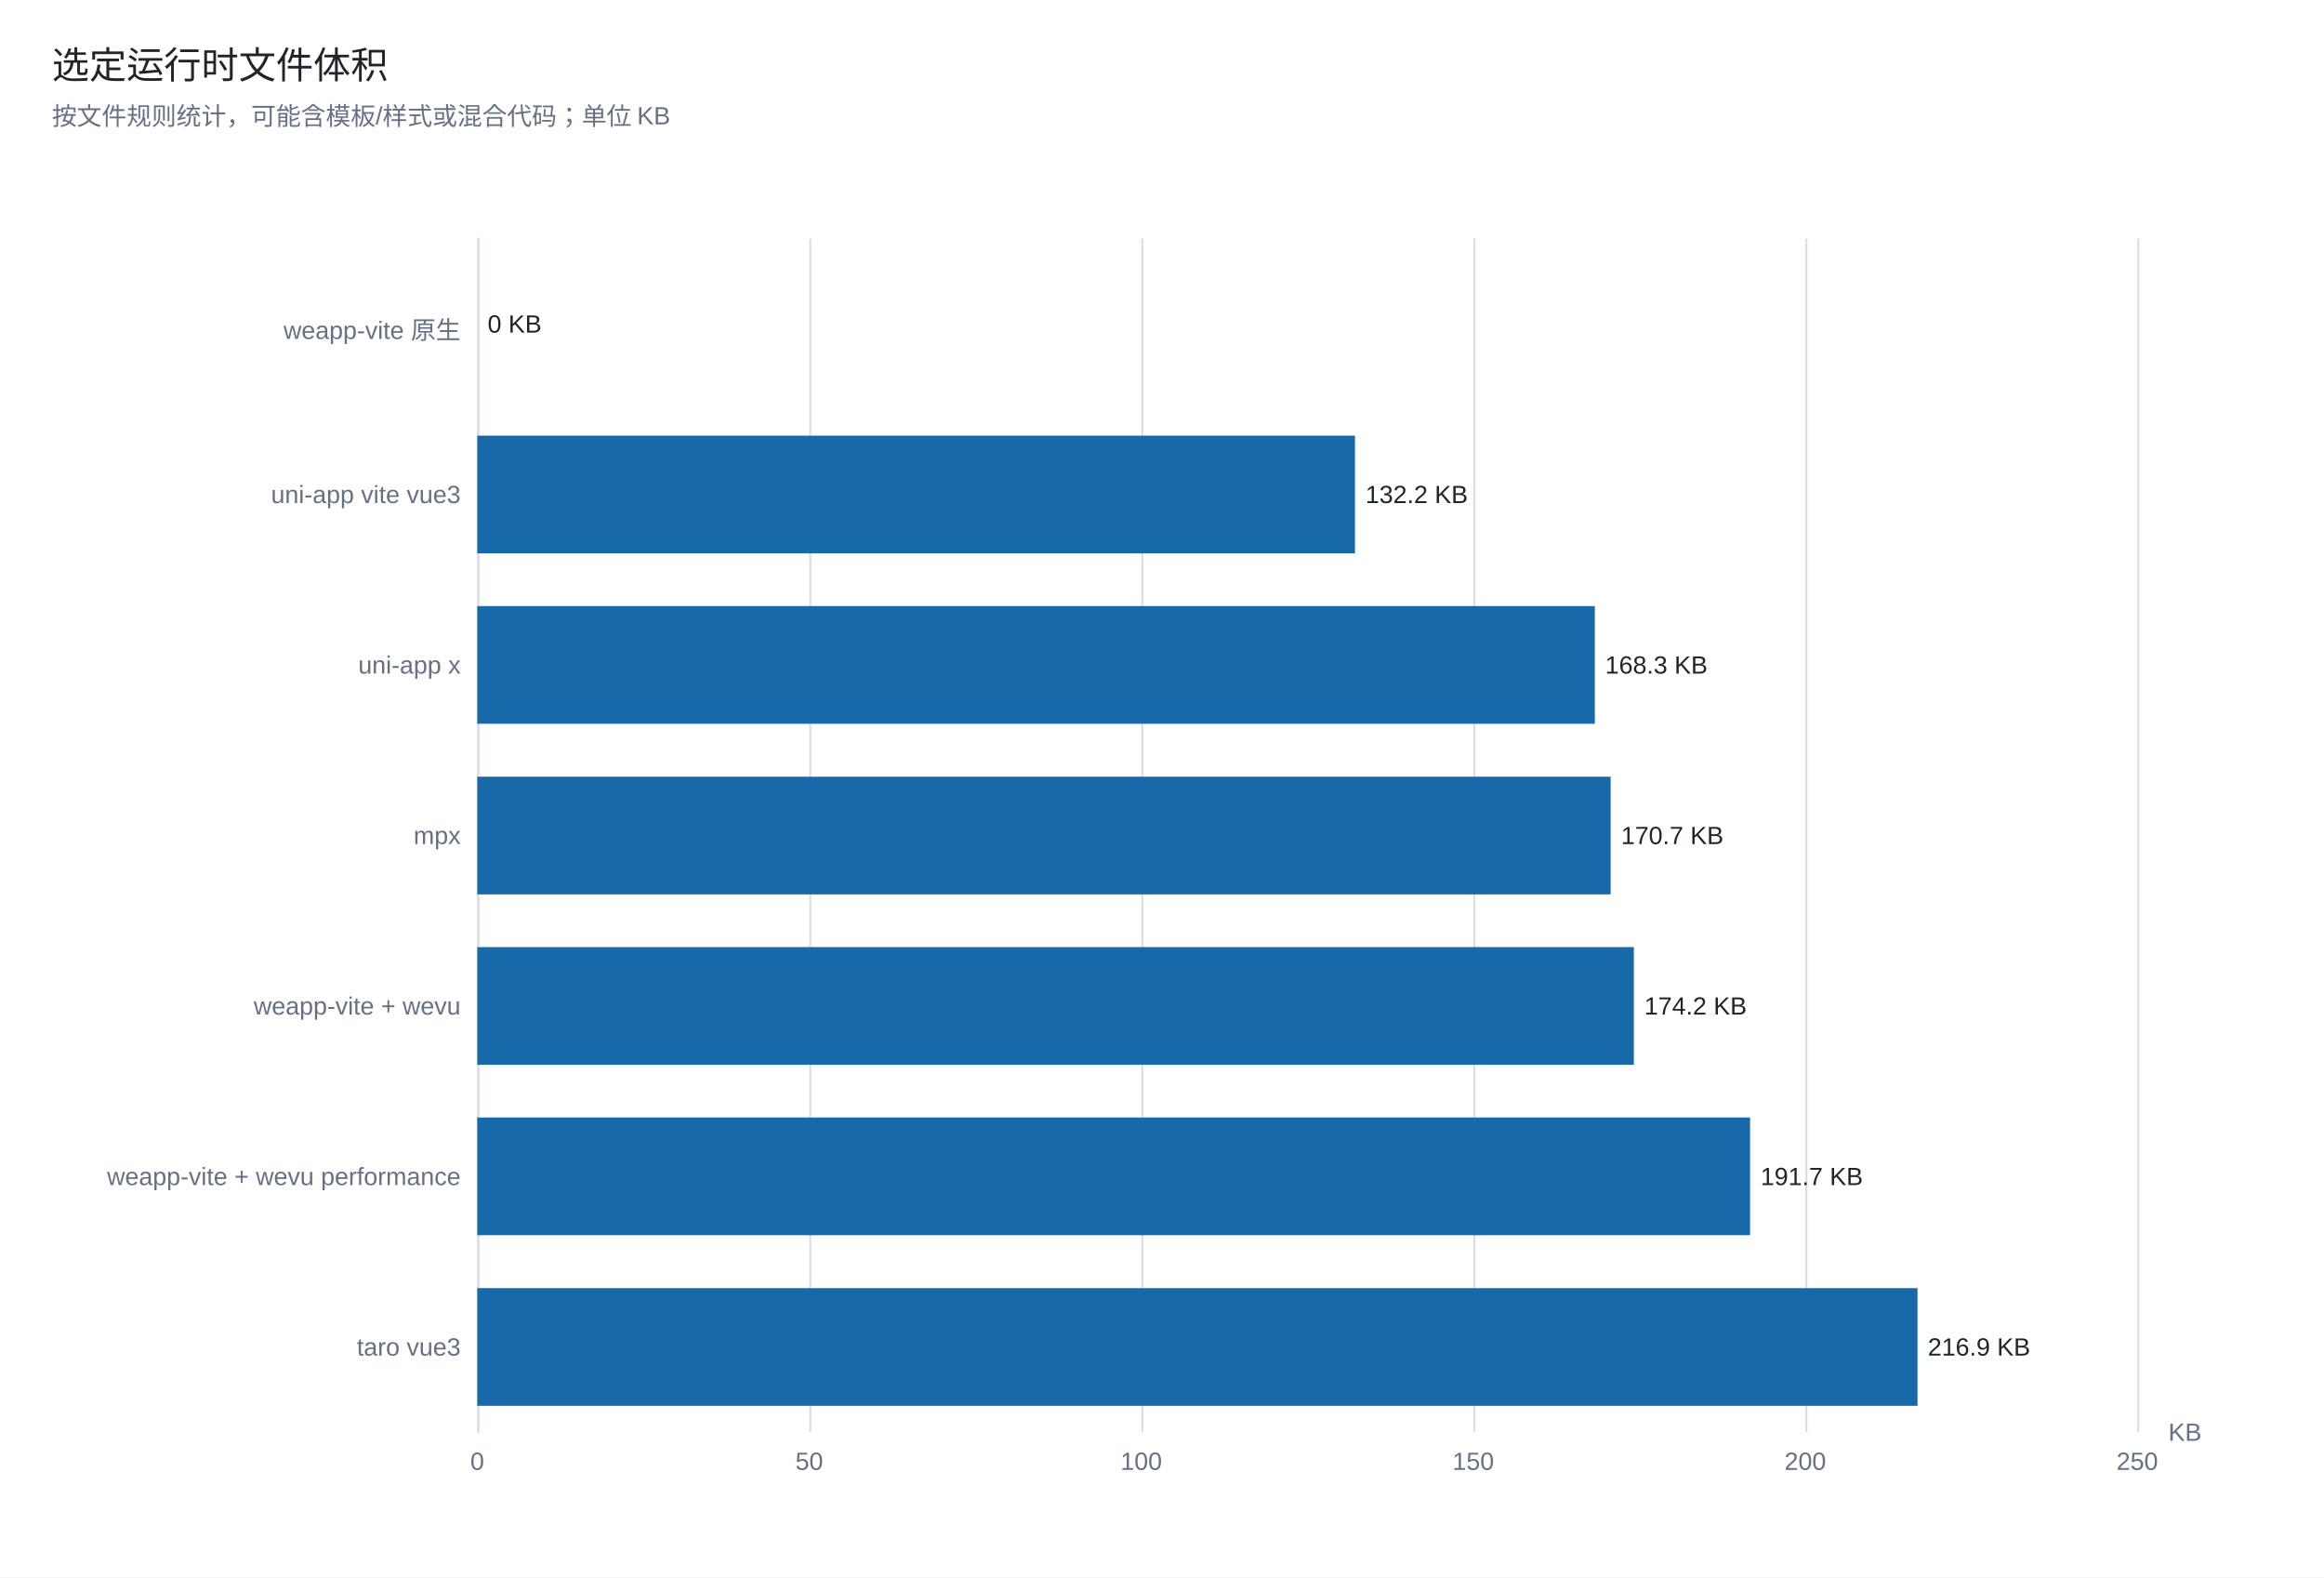
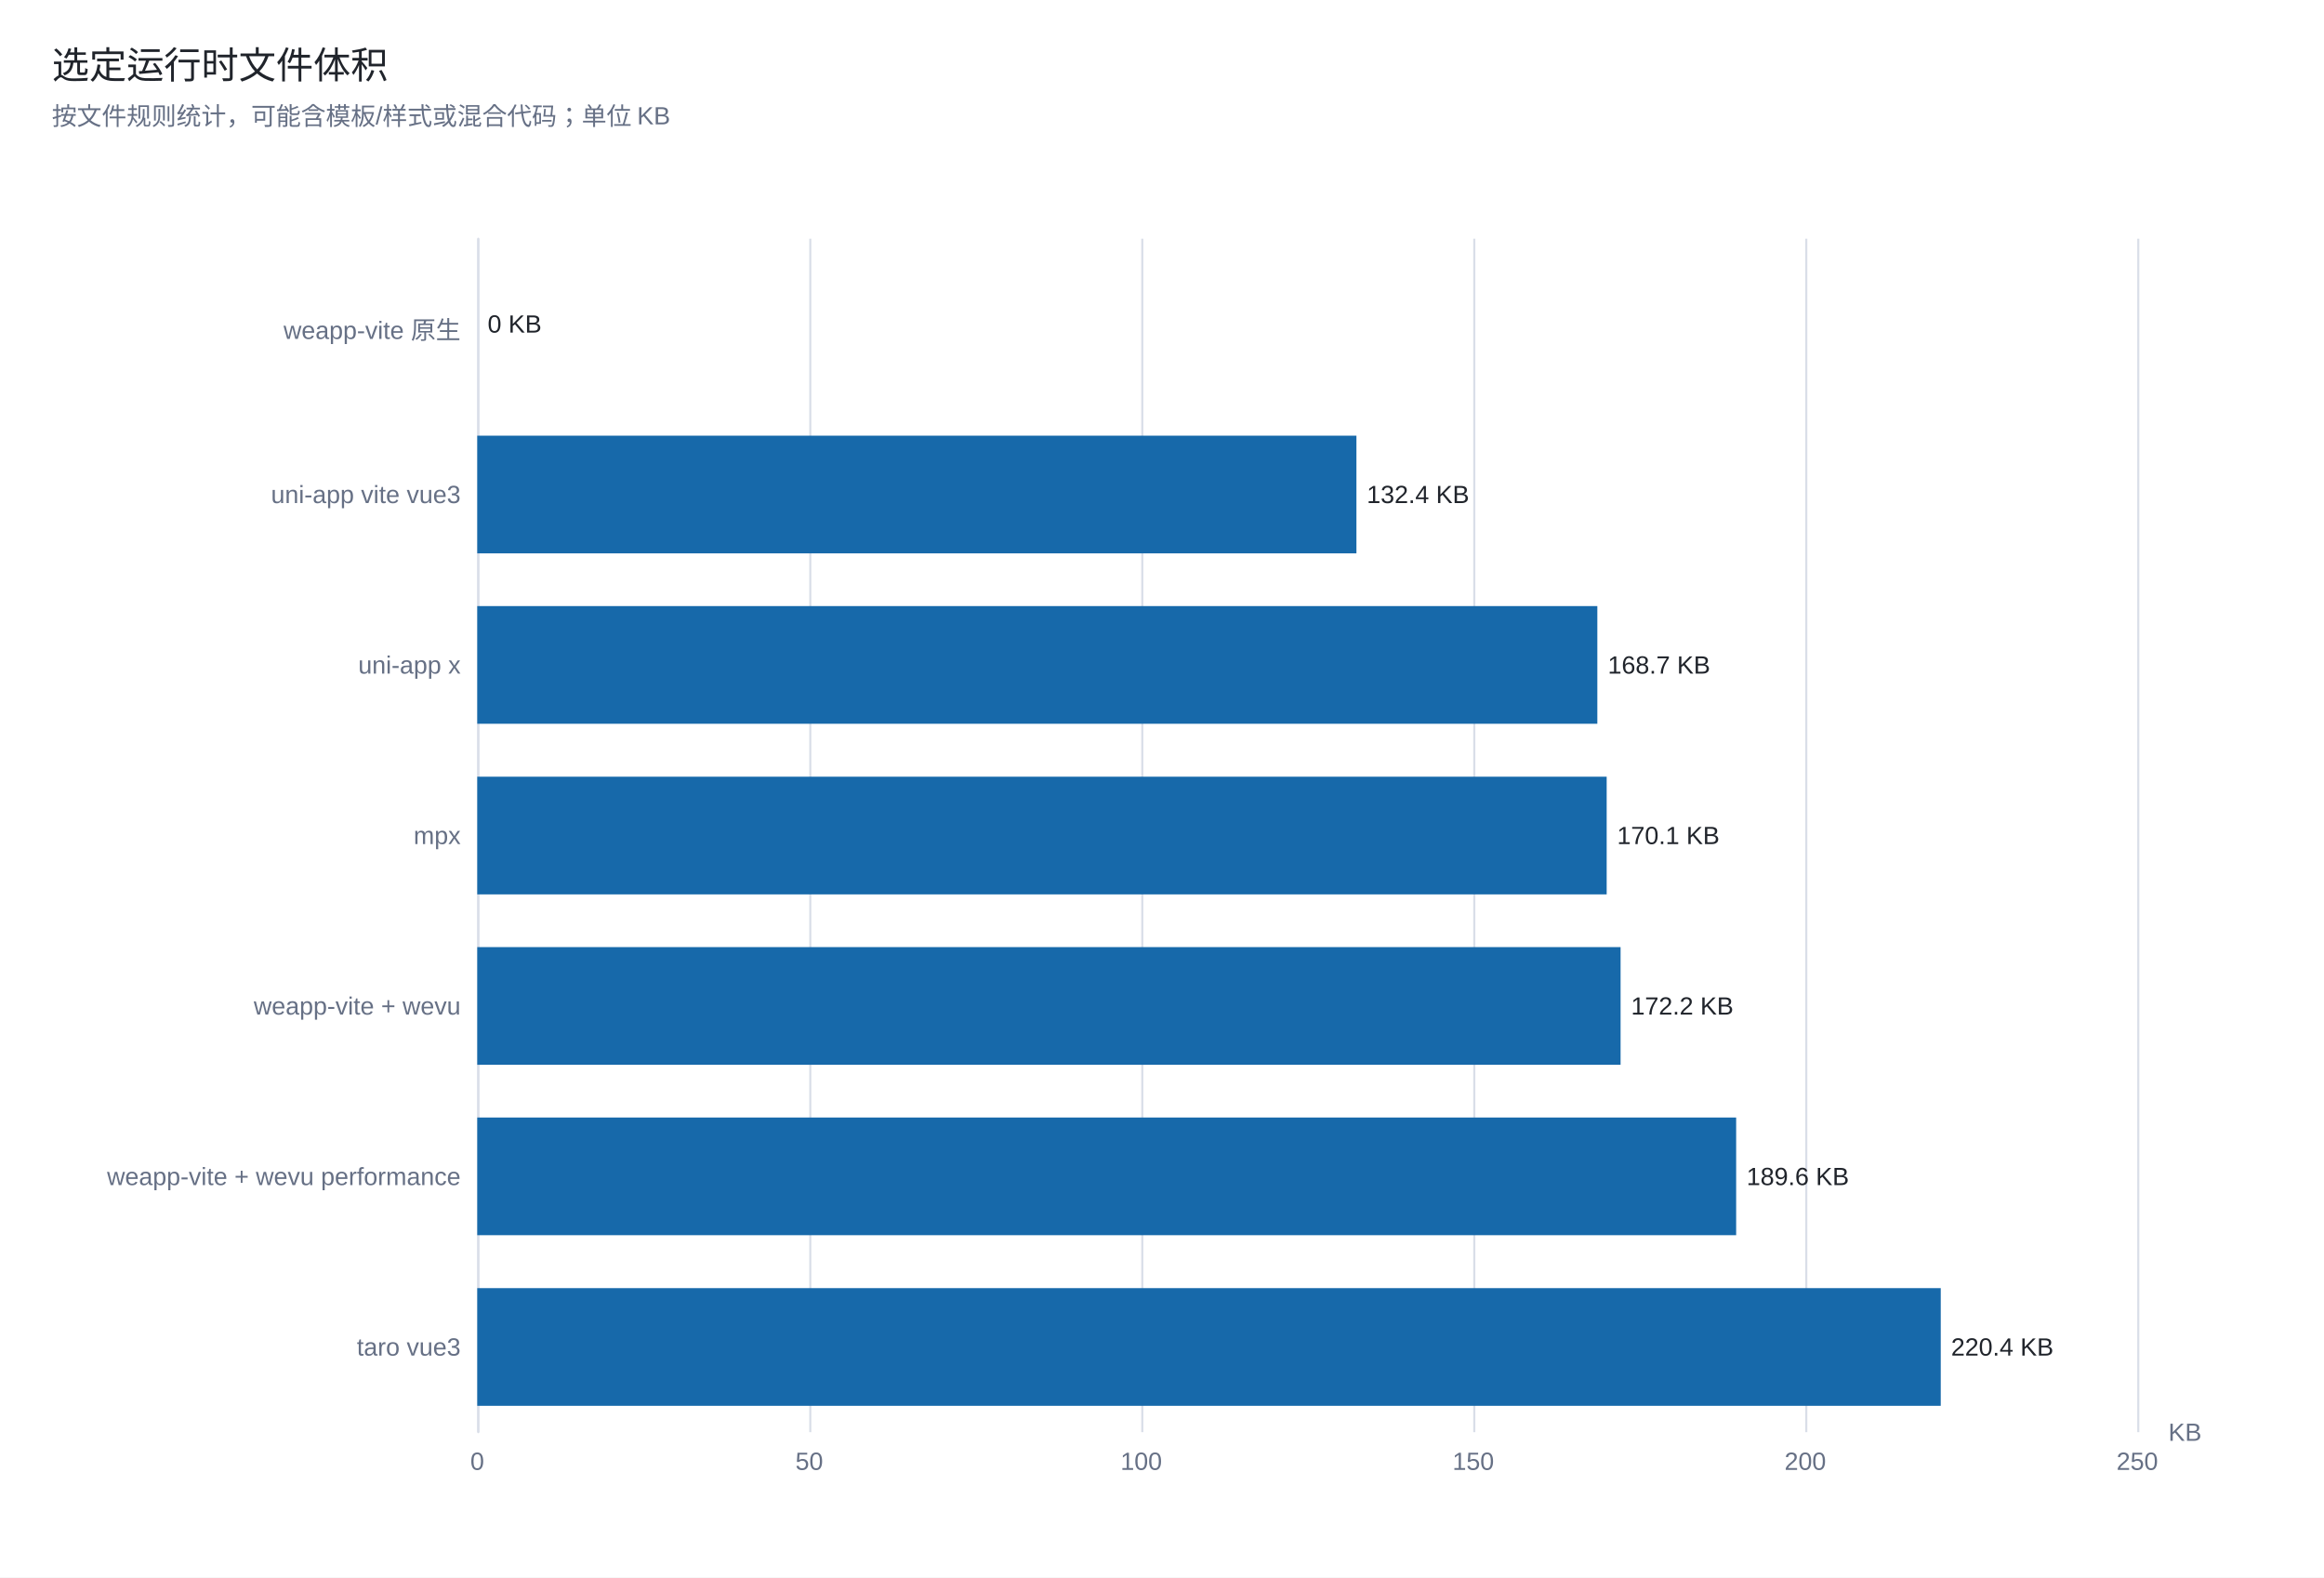
<svg xmlns="http://www.w3.org/2000/svg" role="img" aria-label="运行时包体积" width="1120" height="760" version="1.1" baseProfile="full" viewBox="0 0 1120 760">
  <rect width="1120" height="760" x="0" y="0" fill="#ffffff" />
  <path d="M230.5 115L230.5 690" fill="none" pointer-events="visible" stroke="#d9dee8" />
  <path d="M390.5 115L390.5 690" fill="none" pointer-events="visible" stroke="#d9dee8" />
  <path d="M550.5 115L550.5 690" fill="none" pointer-events="visible" stroke="#d9dee8" />
  <path d="M710.5 115L710.5 690" fill="none" pointer-events="visible" stroke="#d9dee8" />
  <path d="M870.5 115L870.5 690" fill="none" pointer-events="visible" stroke="#d9dee8" />
  <path d="M1030.5 115L1030.5 690" fill="none" pointer-events="visible" stroke="#d9dee8" />
  <path d="M230.5 115L230.5 690" fill="none" pointer-events="visible" stroke="#d9dee8" stroke-linecap="round" />
  <text dominant-baseline="central" text-anchor="start" style="font-family:Arial, sans-serif;font-size:12px;" transform="translate(1045 690)" fill="#667085">KB</text>
  <text dominant-baseline="central" text-anchor="end" style="font-family:Arial, sans-serif;font-size:12px;" xml:space="preserve" transform="translate(222 156.0714)" fill="#667085">weapp-vite 原生</text>
  <text dominant-baseline="central" text-anchor="end" style="font-family:Arial, sans-serif;font-size:12px;" xml:space="preserve" transform="translate(222 238.2143)" fill="#667085">uni-app vite vue3</text>
  <text dominant-baseline="central" text-anchor="end" style="font-family:Arial, sans-serif;font-size:12px;" xml:space="preserve" transform="translate(222 320.3571)" fill="#667085">uni-app x</text>
  <text dominant-baseline="central" text-anchor="end" style="font-family:Arial, sans-serif;font-size:12px;" transform="translate(222 402.5)" fill="#667085">mpx</text>
  <text dominant-baseline="central" text-anchor="end" style="font-family:Arial, sans-serif;font-size:12px;" xml:space="preserve" transform="translate(222 484.6429)" fill="#667085">weapp-vite + wevu</text>
  <text dominant-baseline="central" text-anchor="end" style="font-family:Arial, sans-serif;font-size:12px;" xml:space="preserve" transform="translate(222 566.7857)" fill="#667085">weapp-vite + wevu performance</text>
  <text dominant-baseline="central" text-anchor="end" style="font-family:Arial, sans-serif;font-size:12px;" xml:space="preserve" transform="translate(222 648.9286)" fill="#667085">taro vue3</text>
  <text dominant-baseline="central" text-anchor="middle" style="font-family:Arial, sans-serif;font-size:12px;" y="6" transform="translate(230 698)" fill="#667085">0</text>
  <text dominant-baseline="central" text-anchor="middle" style="font-family:Arial, sans-serif;font-size:12px;" y="6" transform="translate(390 698)" fill="#667085">50</text>
  <text dominant-baseline="central" text-anchor="middle" style="font-family:Arial, sans-serif;font-size:12px;" y="6" transform="translate(550 698)" fill="#667085">100</text>
  <text dominant-baseline="central" text-anchor="middle" style="font-family:Arial, sans-serif;font-size:12px;" y="6" transform="translate(710 698)" fill="#667085">150</text>
  <text dominant-baseline="central" text-anchor="middle" style="font-family:Arial, sans-serif;font-size:12px;" y="6" transform="translate(870 698)" fill="#667085">200</text>
  <text dominant-baseline="central" text-anchor="middle" style="font-family:Arial, sans-serif;font-size:12px;" y="6" transform="translate(1030 698)" fill="#667085">250</text>
  <path d="M230 127.7l0 0l0 56.7l0 0Z" fill="#1769aa" ecmeta_series_index="0" ecmeta_data_index="0" ecmeta_ssr_type="chart" />
-   <path d="M230 209.9l423 0l0 56.7l-423 0Z" fill="#1769aa" ecmeta_series_index="0" ecmeta_data_index="1" ecmeta_ssr_type="chart" />
-   <path d="M230 292l538.6 0l0 56.7l-538.6 0Z" fill="#1769aa" ecmeta_series_index="0" ecmeta_data_index="2" ecmeta_ssr_type="chart" />
-   <path d="M230 374.2l546.2 0l0 56.7l-546.2 0Z" fill="#1769aa" ecmeta_series_index="0" ecmeta_data_index="3" ecmeta_ssr_type="chart" />
-   <path d="M230 456.3l557.4 0l0 56.7l-557.4 0Z" fill="#1769aa" ecmeta_series_index="0" ecmeta_data_index="4" ecmeta_ssr_type="chart" />
-   <path d="M230 538.4l613.4 0l0 56.7l-613.4 0Z" fill="#1769aa" ecmeta_series_index="0" ecmeta_data_index="5" ecmeta_ssr_type="chart" />
-   <path d="M230 620.6l694.1 0l0 56.7l-694.1 0Z" fill="#1769aa" ecmeta_series_index="0" ecmeta_data_index="6" ecmeta_ssr_type="chart" />
+   <path d="M230 209.9l423.7 0l0 56.7l-423.7 0Z" fill="#1769aa" ecmeta_series_index="0" ecmeta_data_index="1" ecmeta_ssr_type="chart" />
+   <path d="M230 292l539.8 0l0 56.7l-539.8 0Z" fill="#1769aa" ecmeta_series_index="0" ecmeta_data_index="2" ecmeta_ssr_type="chart" />
+   <path d="M230 374.2l544.3 0l0 56.7l-544.3 0Z" fill="#1769aa" ecmeta_series_index="0" ecmeta_data_index="3" ecmeta_ssr_type="chart" />
+   <path d="M230 456.3l551 0l0 56.7l-551 0Z" fill="#1769aa" ecmeta_series_index="0" ecmeta_data_index="4" ecmeta_ssr_type="chart" />
+   <path d="M230 538.4l606.7 0l0 56.7l-606.7 0Z" fill="#1769aa" ecmeta_series_index="0" ecmeta_data_index="5" ecmeta_ssr_type="chart" />
+   <path d="M230 620.6l705.3 0l0 56.7l-705.3 0Z" fill="#1769aa" ecmeta_series_index="0" ecmeta_data_index="6" ecmeta_ssr_type="chart" />
  <text dominant-baseline="central" text-anchor="start" style="font-family:Arial, sans-serif;font-size:12px;" xml:space="preserve" transform="translate(235 156.0714)" fill="#20242b">0 KB</text>
-   <text dominant-baseline="central" text-anchor="start" style="font-family:Arial, sans-serif;font-size:12px;" xml:space="preserve" transform="translate(658.04 238.2143)" fill="#20242b">132.2 KB</text>
-   <text dominant-baseline="central" text-anchor="start" style="font-family:Arial, sans-serif;font-size:12px;" xml:space="preserve" transform="translate(773.56 320.3571)" fill="#20242b">168.3 KB</text>
-   <text dominant-baseline="central" text-anchor="start" style="font-family:Arial, sans-serif;font-size:12px;" xml:space="preserve" transform="translate(781.24 402.5)" fill="#20242b">170.7 KB</text>
-   <text dominant-baseline="central" text-anchor="start" style="font-family:Arial, sans-serif;font-size:12px;" xml:space="preserve" transform="translate(792.44 484.6429)" fill="#20242b">174.2 KB</text>
-   <text dominant-baseline="central" text-anchor="start" style="font-family:Arial, sans-serif;font-size:12px;" xml:space="preserve" transform="translate(848.44 566.7857)" fill="#20242b">191.7 KB</text>
-   <text dominant-baseline="central" text-anchor="start" style="font-family:Arial, sans-serif;font-size:12px;" xml:space="preserve" transform="translate(929.08 648.9286)" fill="#20242b">216.9 KB</text>
+   <text dominant-baseline="central" text-anchor="start" style="font-family:Arial, sans-serif;font-size:12px;" xml:space="preserve" transform="translate(658.68 238.2143)" fill="#20242b">132.4 KB</text>
+   <text dominant-baseline="central" text-anchor="start" style="font-family:Arial, sans-serif;font-size:12px;" xml:space="preserve" transform="translate(774.84 320.3571)" fill="#20242b">168.7 KB</text>
+   <text dominant-baseline="central" text-anchor="start" style="font-family:Arial, sans-serif;font-size:12px;" xml:space="preserve" transform="translate(779.32 402.5)" fill="#20242b">170.1 KB</text>
+   <text dominant-baseline="central" text-anchor="start" style="font-family:Arial, sans-serif;font-size:12px;" xml:space="preserve" transform="translate(786.04 484.6429)" fill="#20242b">172.2 KB</text>
+   <text dominant-baseline="central" text-anchor="start" style="font-family:Arial, sans-serif;font-size:12px;" xml:space="preserve" transform="translate(841.72 566.7857)" fill="#20242b">189.6 KB</text>
+   <text dominant-baseline="central" text-anchor="start" style="font-family:Arial, sans-serif;font-size:12px;" xml:space="preserve" transform="translate(940.28 648.9286)" fill="#20242b">220.4 KB</text>
  <path d="M-5 -5l308.8 0l0 50l-308.8 0Z" transform="translate(25 21)" fill="rgb(0,0,0)" fill-opacity="0" stroke="#3c3c41" stroke-width="0" />
  <text dominant-baseline="central" text-anchor="start" style="font-family:Arial, sans-serif;font-size:18px;font-weight:500;" y="9" transform="translate(25 21)" fill="#20242b">选定运行时文件体积</text>
  <text dominant-baseline="central" text-anchor="start" style="font-family:Arial, sans-serif;font-size:12px;font-weight:400;" xml:space="preserve" y="34" transform="translate(25 21)" fill="#667085">按文件规则统计，可能含模板/样式或混合代码；单位 KB</text>
</svg>
